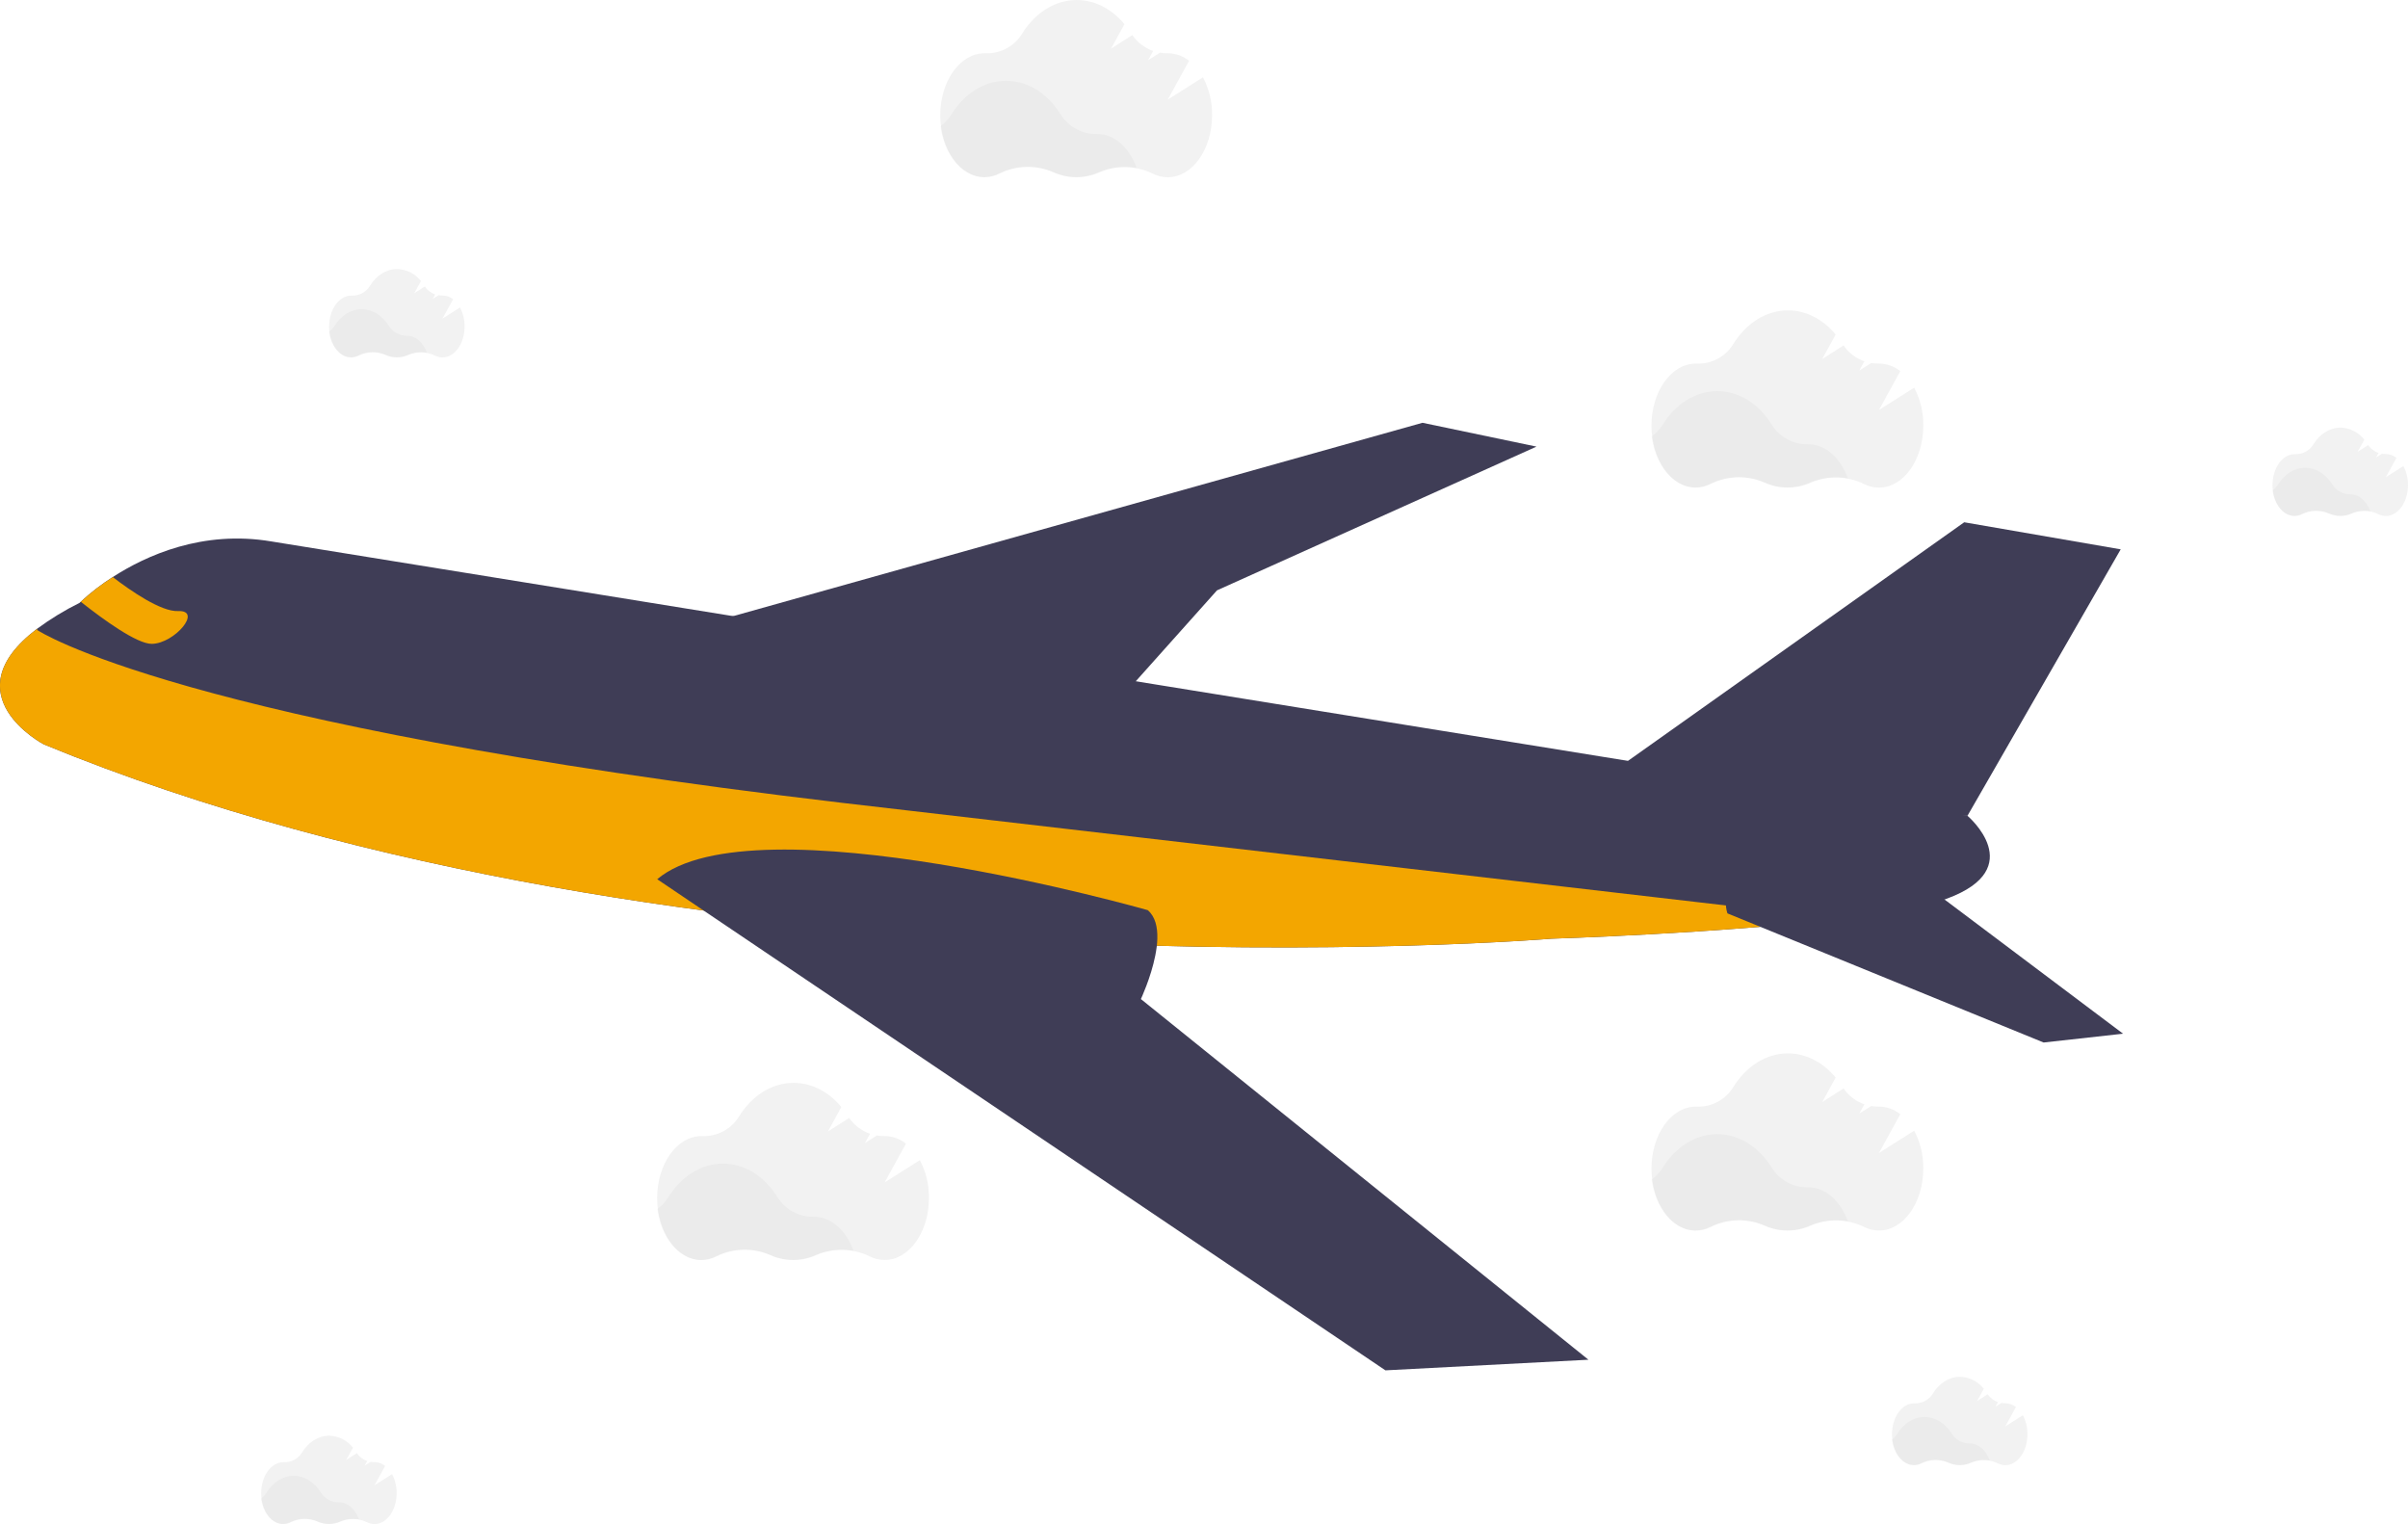
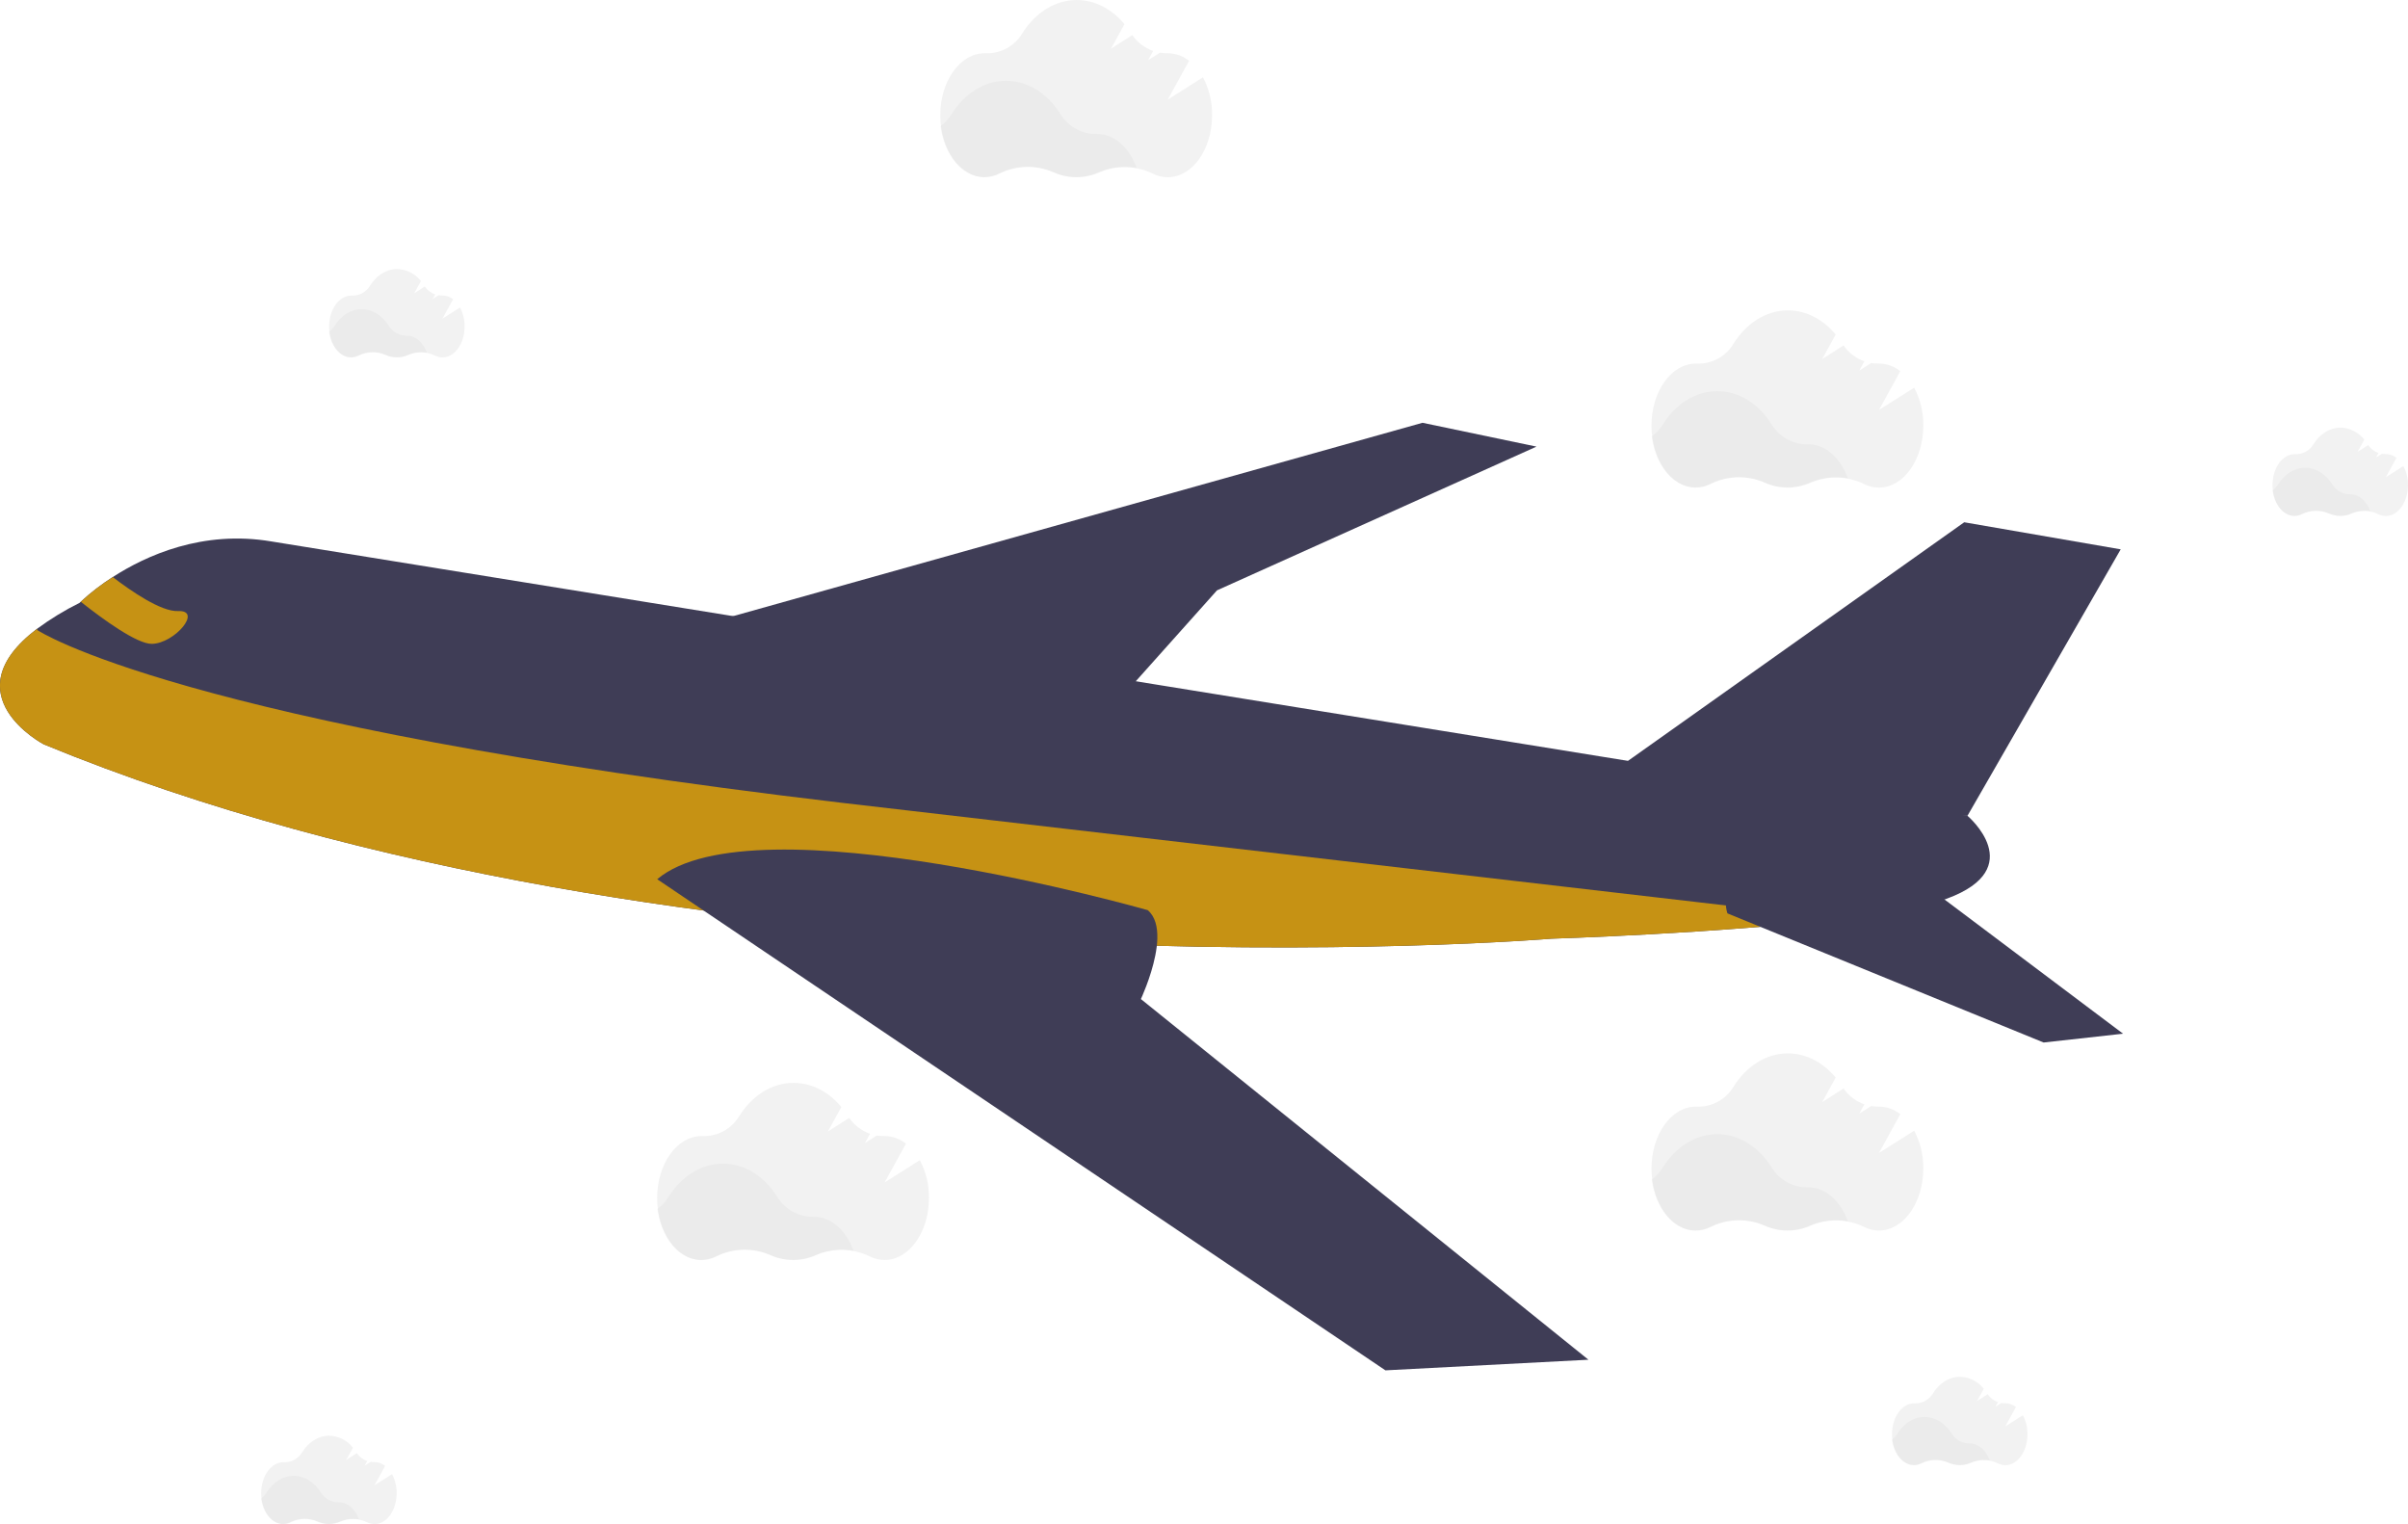
<svg xmlns="http://www.w3.org/2000/svg" id="b8eef085-bbb0-4c81-9a53-f8aa424b48dc" data-name="Layer 1" width="1063.13" height="672.74" viewBox="0 0 1063.13 672.74">
  <path d="M928.08,510.29c-9.77,3.6-26.93,6.56-46.79,8.94-54,6.48-128,8.78-128,8.78S372.88,559.56,87.77,442.22c0,0-41.47-21.74-3-51a125.29,125.29,0,0,1,18.82-11.48l.47-.47a99.89,99.89,0,0,1,14.13-10.89c14.77-9.55,39.71-20.87,70.07-15.74L937.08,473.75S964.43,496.86,928.08,510.29Z" transform="translate(-68.44 -113.63)" fill="#3f3d56" />
  <path d="M778.88,455.4,935.64,344.18l69.09,11.95L937.08,473.75S780.68,475,778.88,455.4Z" transform="translate(-68.44 -113.63)" fill="#3f3d56" />
  <polygon points="315.78 274.2 628.03 186.63 678.36 197.15 537.31 260.6 493.23 309.92 315.78 274.2" fill="#3f3d56" />
-   <path d="M881.29,519.23c-54,6.48-128,8.78-128,8.78S372.88,559.56,87.77,442.22c0,0-41.47-21.74-3-51l.13.54s61.52,41.58,355.46,76.29Z" transform="translate(-68.44 -113.63)" fill="#f3a600" />
+   <path d="M881.29,519.23c-54,6.48-128,8.78-128,8.78S372.88,559.56,87.77,442.22c0,0-41.47-21.74-3-51l.13.54s61.52,41.58,355.46,76.29Z" transform="translate(-68.44 -113.63)" fill="#c69214" />
  <path d="M831.1,516.83l139.6,57,35.07-3.89-83.5-62.76S821.27,485.63,831.1,516.83Z" transform="translate(-68.44 -113.63)" fill="#3f3d56" />
-   <path d="M135.52,397.85c-6.66.11-21.92-11.06-31.41-18.58a99.89,99.89,0,0,1,14.13-10.89c7.65,5.87,21.26,15.37,28.83,15C158,382.93,145.55,397.67,135.52,397.85Z" transform="translate(-68.44 -113.63)" fill="#f3a600" />
+   <path d="M135.52,397.85c-6.66.11-21.92-11.06-31.41-18.58a99.89,99.89,0,0,1,14.13-10.89c7.65,5.87,21.26,15.37,28.83,15C158,382.93,145.55,397.67,135.52,397.85Z" transform="translate(-68.44 -113.63)" fill="#c69214" />
  <path d="M769.73,713.86l-89.63,4.69-252-169.92-46.78-31.55L358.6,501.75c42.63-36,216.56,13.65,216.56,13.65,3.33,2.81,4.39,7.48,4.24,12.64-.29,9.66-4.83,21-6.58,25.08-.42,1-.68,1.53-.68,1.53Z" transform="translate(-68.44 -113.63)" fill="#3f3d56" />
  <path d="M474.55,625.76,459,635.6l9.42-17.13a15.35,15.35,0,0,0-9.38-3.35h-.25a17.21,17.21,0,0,1-3.22-.24l-5.26,3.34,2.25-4.1a18.78,18.78,0,0,1-9.2-7l-9.41,6,5.94-10.82c-5.5-6.61-12.92-10.66-21.09-10.66-9.79,0-18.51,5.82-24.14,14.9a18.06,18.06,0,0,1-16,8.6h-.52c-10.81,0-19.57,12.25-19.57,27.37s8.76,27.37,19.57,27.37a14.6,14.6,0,0,0,6.81-1.71,28.28,28.28,0,0,1,23.69-.46,24.71,24.71,0,0,0,20.14,0,28.27,28.27,0,0,1,23.47.45,14.72,14.72,0,0,0,6.75,1.67c10.81,0,19.57-12.25,19.57-27.37A34.77,34.77,0,0,0,474.55,625.76Z" transform="translate(-68.44 -113.63)" fill="#f2f2f2" />
  <path d="M445.3,665.81a29,29,0,0,0-16.77,1.82,24.63,24.63,0,0,1-20.13,0,28.21,28.21,0,0,0-23.69.46,14.73,14.73,0,0,1-6.82,1.71c-9.6,0-17.59-9.68-19.25-22.44a18.26,18.26,0,0,0,4.8-5.17c5.63-9.07,14.35-14.89,24.14-14.89S406,633,411.62,642a18.5,18.5,0,0,0,15.95,8.77h.25C435.46,650.75,442.08,656.87,445.3,665.81Z" transform="translate(-68.44 -113.63)" opacity="0.03" />
  <path d="M913.55,612.76,898,622.6l9.42-17.13a15.35,15.35,0,0,0-9.38-3.35h-.25a17.21,17.21,0,0,1-3.22-.24l-5.26,3.34,2.25-4.1a18.78,18.78,0,0,1-9.2-7l-9.41,6,5.94-10.82c-5.5-6.61-12.92-10.66-21.09-10.66-9.79,0-18.51,5.82-24.14,14.9a18.06,18.06,0,0,1-16,8.6h-.52c-10.81,0-19.57,12.25-19.57,27.37s8.76,27.37,19.57,27.37a14.6,14.6,0,0,0,6.81-1.71,28.28,28.28,0,0,1,23.69-.46,24.71,24.71,0,0,0,20.14,0,28.27,28.27,0,0,1,23.47.45,14.72,14.72,0,0,0,6.75,1.67c10.81,0,19.57-12.25,19.57-27.37A34.77,34.77,0,0,0,913.55,612.76Z" transform="translate(-68.44 -113.63)" fill="#f2f2f2" />
  <path d="M884.3,652.81a29,29,0,0,0-16.77,1.82,24.63,24.63,0,0,1-20.13,0,28.21,28.21,0,0,0-23.69.46,14.73,14.73,0,0,1-6.82,1.71c-9.6,0-17.59-9.68-19.25-22.44a18.26,18.26,0,0,0,4.8-5.17c5.63-9.07,14.35-14.89,24.14-14.89S845,620,850.62,629a18.5,18.5,0,0,0,16,8.77h.25C874.46,637.75,881.08,643.87,884.3,652.81Z" transform="translate(-68.44 -113.63)" opacity="0.03" />
  <path d="M913.55,284.76,898,294.6l9.42-17.13a15.35,15.35,0,0,0-9.38-3.35h-.25a17.21,17.21,0,0,1-3.22-.24l-5.26,3.34,2.25-4.1a18.78,18.78,0,0,1-9.2-7l-9.41,6,5.94-10.82c-5.5-6.61-12.92-10.66-21.09-10.66-9.79,0-18.51,5.82-24.14,14.9a18.06,18.06,0,0,1-16,8.6h-.52c-10.81,0-19.57,12.25-19.57,27.37s8.76,27.37,19.57,27.37a14.6,14.6,0,0,0,6.81-1.71,28.28,28.28,0,0,1,23.69-.46,24.71,24.71,0,0,0,20.14.05,28.27,28.27,0,0,1,23.47.45,14.72,14.72,0,0,0,6.75,1.67c10.81,0,19.57-12.25,19.57-27.37A34.77,34.77,0,0,0,913.55,284.76Z" transform="translate(-68.44 -113.63)" fill="#f2f2f2" />
  <path d="M884.3,324.81a29,29,0,0,0-16.77,1.82,24.63,24.63,0,0,1-20.13,0,28.21,28.21,0,0,0-23.69.46,14.73,14.73,0,0,1-6.82,1.71c-9.6,0-17.59-9.68-19.25-22.44a18.26,18.26,0,0,0,4.8-5.17c5.63-9.07,14.35-14.89,24.14-14.89S845,292,850.62,301a18.5,18.5,0,0,0,16,8.77h.25C874.46,309.75,881.08,315.87,884.3,324.81Z" transform="translate(-68.44 -113.63)" opacity="0.03" />
  <path d="M271.53,249.37l-7.75,4.91,4.7-8.54a7.62,7.62,0,0,0-4.68-1.68h-.12a9.54,9.54,0,0,1-1.61-.12l-2.62,1.66,1.12-2a9.36,9.36,0,0,1-4.59-3.49l-4.69,3,3-5.39a13.71,13.71,0,0,0-10.52-5.32c-4.88,0-9.23,2.9-12,7.43a9,9,0,0,1-8,4.29h-.26c-5.39,0-9.76,6.12-9.76,13.66s4.37,13.65,9.76,13.65a7.32,7.32,0,0,0,3.4-.85,14.07,14.07,0,0,1,11.82-.23,12.31,12.31,0,0,0,10,0,14.08,14.08,0,0,1,11.71.23,7.42,7.42,0,0,0,3.36.83c5.39,0,9.76-6.11,9.76-13.65A17.42,17.42,0,0,0,271.53,249.37Z" transform="translate(-68.44 -113.63)" fill="#f2f2f2" />
  <path d="M256.94,269.35a14.36,14.36,0,0,0-8.37.91,12.44,12.44,0,0,1-5,1.06,12.26,12.26,0,0,1-5.05-1.09,14.1,14.1,0,0,0-11.82.24,7.28,7.28,0,0,1-3.39.85c-4.79,0-8.78-4.83-9.61-11.19a9.4,9.4,0,0,0,2.4-2.58c2.8-4.53,7.15-7.43,12-7.43s9.18,2.87,12,7.34a9.22,9.22,0,0,0,8,4.37h.13C252,261.83,255.33,264.89,256.94,269.35Z" transform="translate(-68.44 -113.63)" opacity="0.03" />
  <path d="M961.53,738.37l-7.75,4.91,4.7-8.54a7.62,7.62,0,0,0-4.68-1.68h-.12a9.54,9.54,0,0,1-1.61-.12l-2.62,1.66,1.12-2a9.36,9.36,0,0,1-4.59-3.49l-4.69,3,3-5.39a13.71,13.71,0,0,0-10.52-5.32c-4.88,0-9.23,2.9-12,7.43a9,9,0,0,1-8,4.29h-.26c-5.39,0-9.76,6.12-9.76,13.66s4.37,13.65,9.76,13.65a7.32,7.32,0,0,0,3.4-.85,14.07,14.07,0,0,1,11.82-.23,12.31,12.31,0,0,0,10,0,14.08,14.08,0,0,1,11.71.23,7.42,7.42,0,0,0,3.36.83c5.39,0,9.76-6.11,9.76-13.65A17.42,17.42,0,0,0,961.53,738.37Z" transform="translate(-68.44 -113.63)" fill="#f2f2f2" />
  <path d="M946.94,758.35a14.36,14.36,0,0,0-8.37.91,12.44,12.44,0,0,1-5,1.06,12.26,12.26,0,0,1-5.05-1.09,14.1,14.1,0,0,0-11.82.24,7.28,7.28,0,0,1-3.39.85c-4.79,0-8.78-4.83-9.61-11.19a9.4,9.4,0,0,0,2.4-2.58c2.8-4.53,7.15-7.43,12-7.43s9.18,2.87,12,7.34a9.22,9.22,0,0,0,8,4.37h.13C942,750.83,945.33,753.89,946.94,758.35Z" transform="translate(-68.44 -113.63)" opacity="0.03" />
  <path d="M241.53,764.37l-7.75,4.91,4.7-8.54a7.62,7.62,0,0,0-4.68-1.68h-.12a9.54,9.54,0,0,1-1.61-.12l-2.62,1.66,1.12-2a9.36,9.36,0,0,1-4.59-3.49l-4.69,3,3-5.39a13.71,13.71,0,0,0-10.52-5.32c-4.88,0-9.23,2.9-12,7.43a9,9,0,0,1-8,4.29h-.26c-5.39,0-9.76,6.12-9.76,13.66s4.37,13.65,9.76,13.65a7.32,7.32,0,0,0,3.4-.85,14.07,14.07,0,0,1,11.82-.23,12.31,12.31,0,0,0,10,0,14.08,14.08,0,0,1,11.71.23,7.42,7.42,0,0,0,3.36.83c5.39,0,9.76-6.11,9.76-13.65A17.42,17.42,0,0,0,241.53,764.37Z" transform="translate(-68.44 -113.63)" fill="#f2f2f2" />
  <path d="M226.94,784.35a14.36,14.36,0,0,0-8.37.91,12.44,12.44,0,0,1-5,1.06,12.26,12.26,0,0,1-5.05-1.09,14.1,14.1,0,0,0-11.82.24,7.28,7.28,0,0,1-3.39.85c-4.79,0-8.78-4.83-9.61-11.19a9.4,9.4,0,0,0,2.4-2.58c2.8-4.53,7.15-7.43,12-7.43s9.18,2.87,12,7.34a9.22,9.22,0,0,0,8,4.37h.13C222,776.83,225.33,779.89,226.94,784.35Z" transform="translate(-68.44 -113.63)" opacity="0.03" />
  <path d="M599.55,147.76,584,157.6l9.42-17.13a15.35,15.35,0,0,0-9.38-3.35h-.25a17.21,17.21,0,0,1-3.22-.24l-5.26,3.34,2.25-4.1a18.78,18.78,0,0,1-9.2-7l-9.41,6,5.94-10.82c-5.5-6.61-12.92-10.66-21.09-10.66-9.79,0-18.51,5.82-24.14,14.9a18.06,18.06,0,0,1-16,8.6h-.52c-10.81,0-19.57,12.25-19.57,27.37s8.76,27.37,19.57,27.37a14.6,14.6,0,0,0,6.81-1.71,28.28,28.28,0,0,1,23.69-.46,24.71,24.71,0,0,0,20.14.05,28.27,28.27,0,0,1,23.47.45,14.72,14.72,0,0,0,6.75,1.67c10.81,0,19.57-12.25,19.57-27.37A34.77,34.77,0,0,0,599.55,147.76Z" transform="translate(-68.44 -113.63)" fill="#f2f2f2" />
  <path d="M570.3,187.81a29,29,0,0,0-16.77,1.82,24.63,24.63,0,0,1-20.13,0,28.21,28.21,0,0,0-23.69.46,14.73,14.73,0,0,1-6.82,1.71c-9.6,0-17.59-9.68-19.25-22.44a18.26,18.26,0,0,0,4.8-5.17c5.63-9.07,14.35-14.89,24.14-14.89S531,155,536.62,164a18.5,18.5,0,0,0,16,8.77h.25C560.46,172.75,567.08,178.87,570.3,187.81Z" transform="translate(-68.44 -113.63)" opacity="0.03" />
  <path d="M1129.53,319.37l-7.75,4.91,4.7-8.54a7.62,7.62,0,0,0-4.68-1.68h-.12a9.54,9.54,0,0,1-1.61-.12l-2.62,1.66,1.12-2a9.36,9.36,0,0,1-4.59-3.49l-4.69,3,3-5.39a13.71,13.71,0,0,0-10.52-5.32c-4.88,0-9.23,2.9-12,7.43a9,9,0,0,1-8,4.29h-.26c-5.39,0-9.76,6.12-9.76,13.66s4.37,13.65,9.76,13.65a7.32,7.32,0,0,0,3.4-.85,14.07,14.07,0,0,1,11.82-.23,12.31,12.31,0,0,0,10,0,14.08,14.08,0,0,1,11.71.23,7.42,7.42,0,0,0,3.36.83c5.39,0,9.76-6.11,9.76-13.65A17.42,17.42,0,0,0,1129.53,319.37Z" transform="translate(-68.44 -113.63)" fill="#f2f2f2" />
  <path d="M1114.94,339.35a14.36,14.36,0,0,0-8.37.91,12.44,12.44,0,0,1-5,1.06,12.26,12.26,0,0,1-5-1.09,14.1,14.1,0,0,0-11.82.24,7.28,7.28,0,0,1-3.39.85c-4.79,0-8.78-4.83-9.61-11.19a9.4,9.4,0,0,0,2.4-2.58c2.8-4.53,7.15-7.43,12-7.43s9.18,2.87,12,7.34a9.22,9.22,0,0,0,7.95,4.37h.13C1110,331.83,1113.33,334.89,1114.94,339.35Z" transform="translate(-68.44 -113.63)" opacity="0.03" />
</svg>
